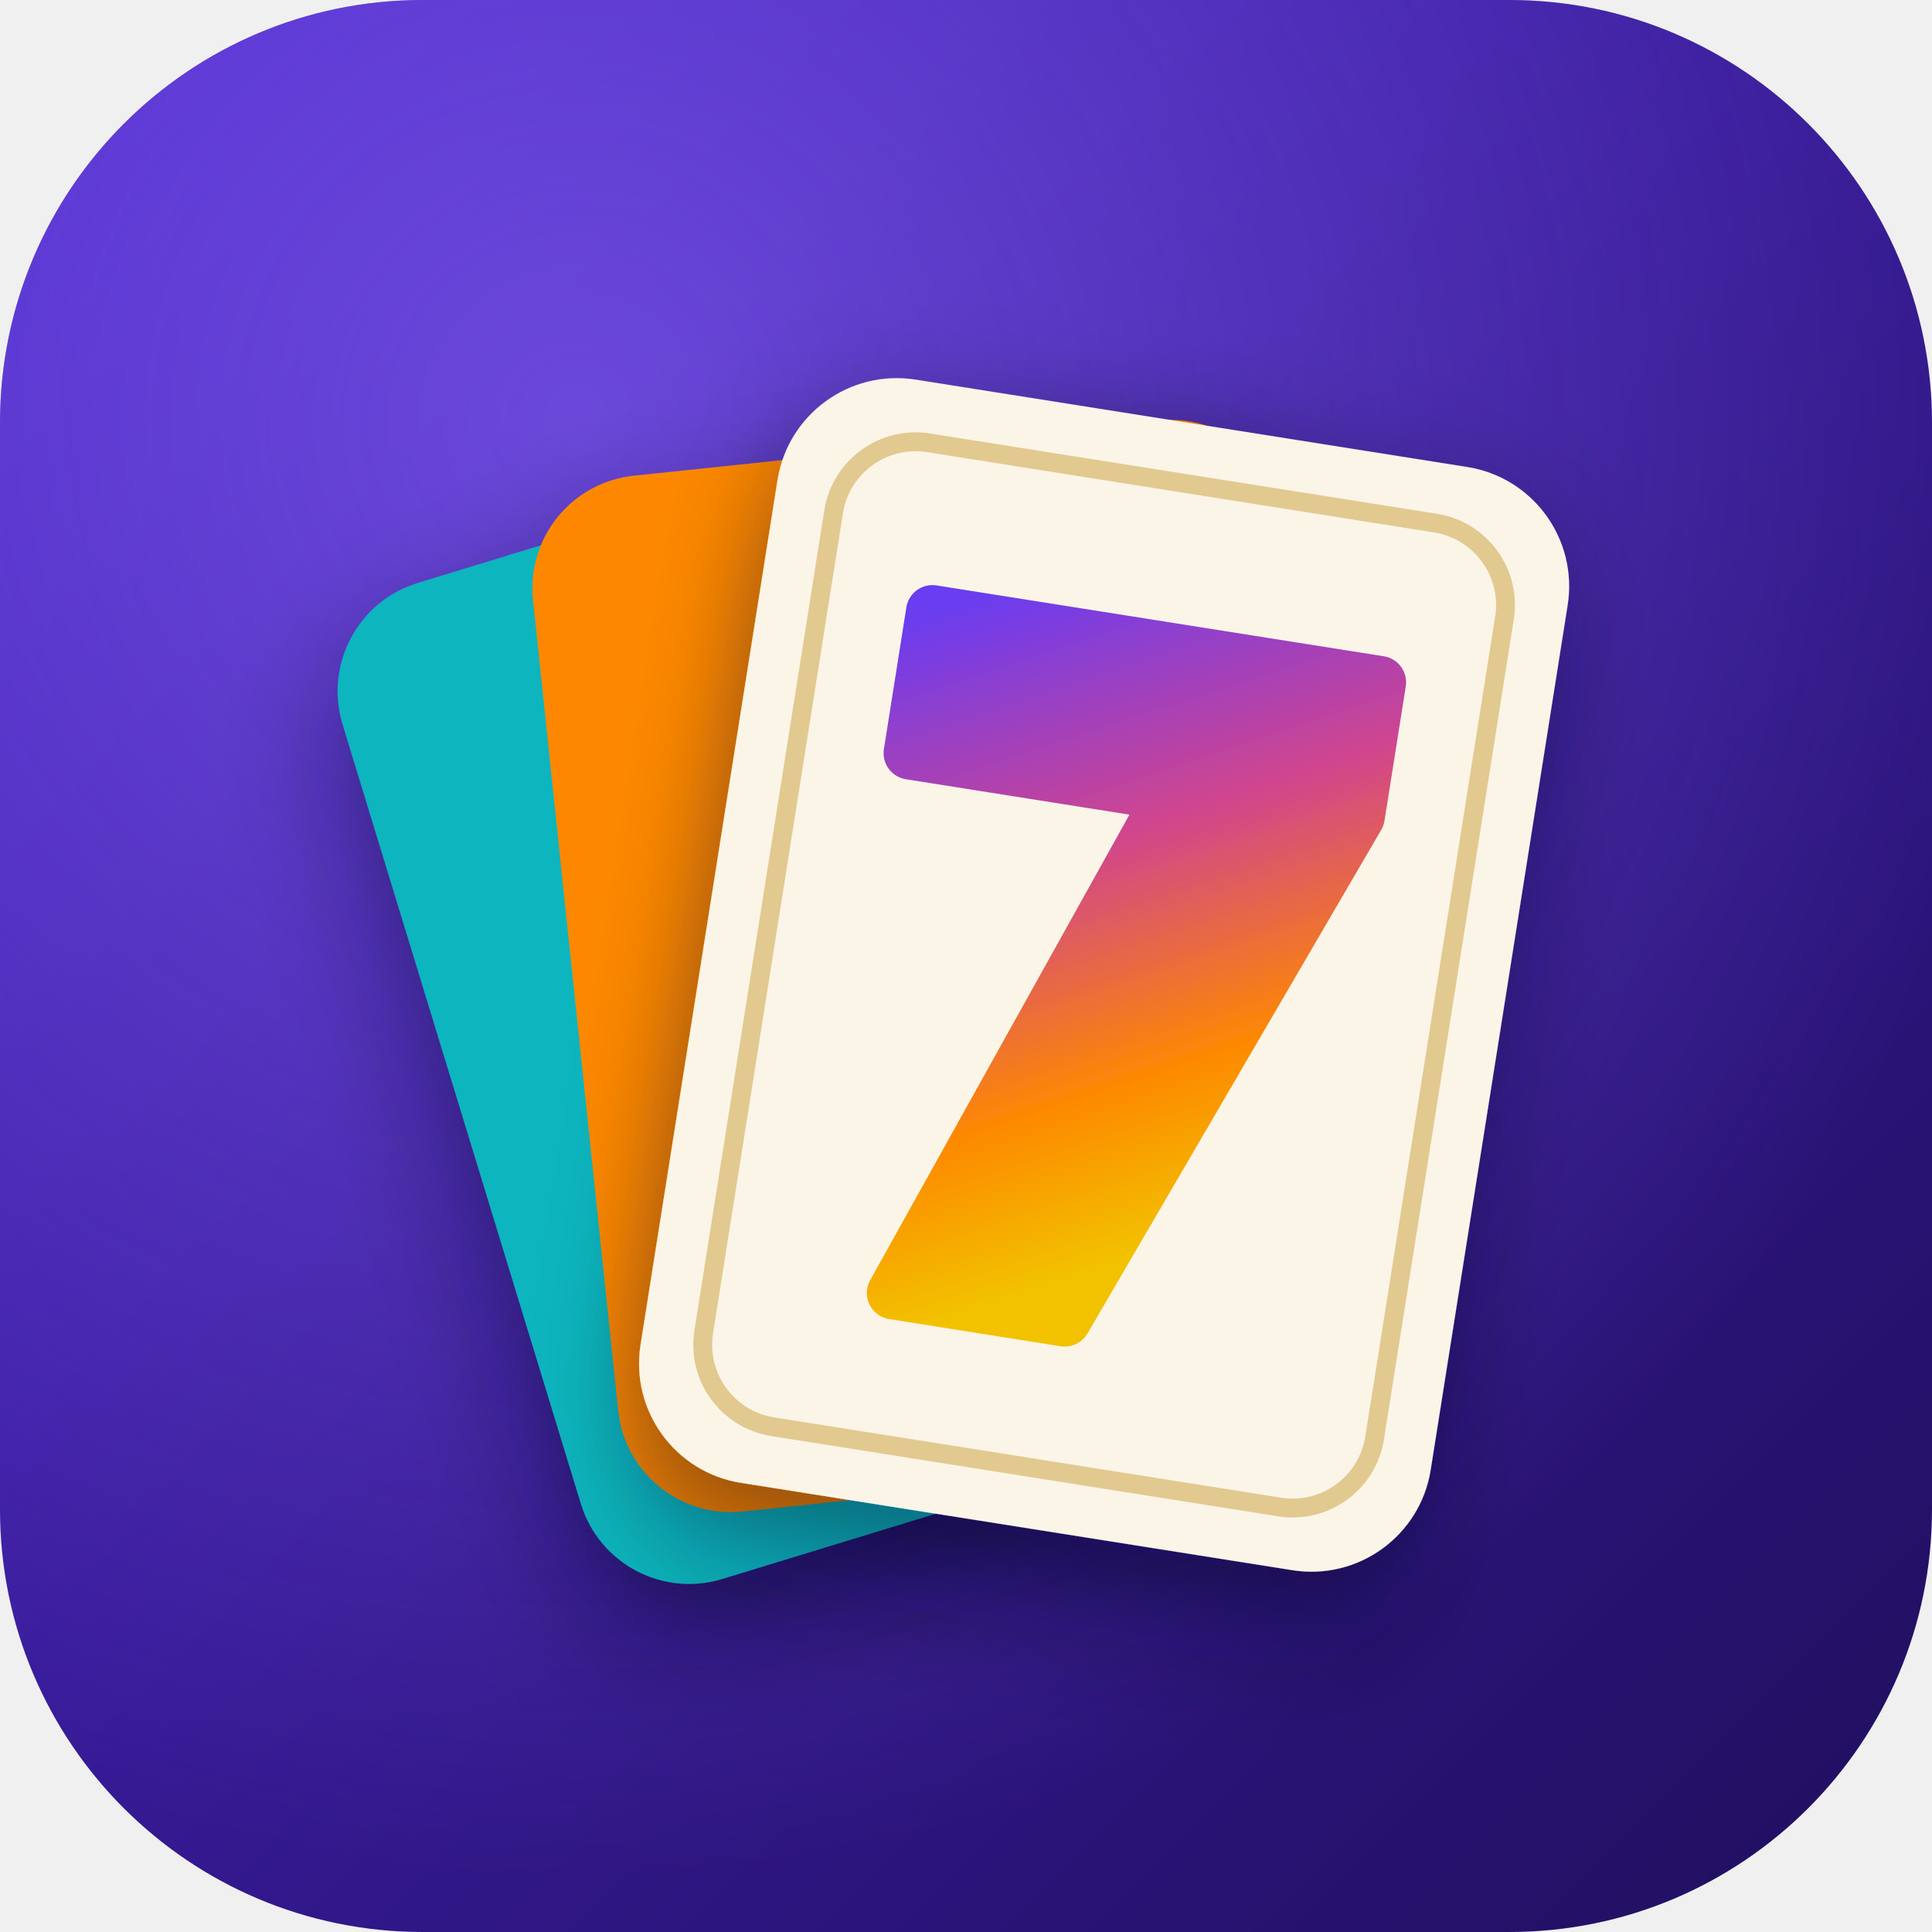
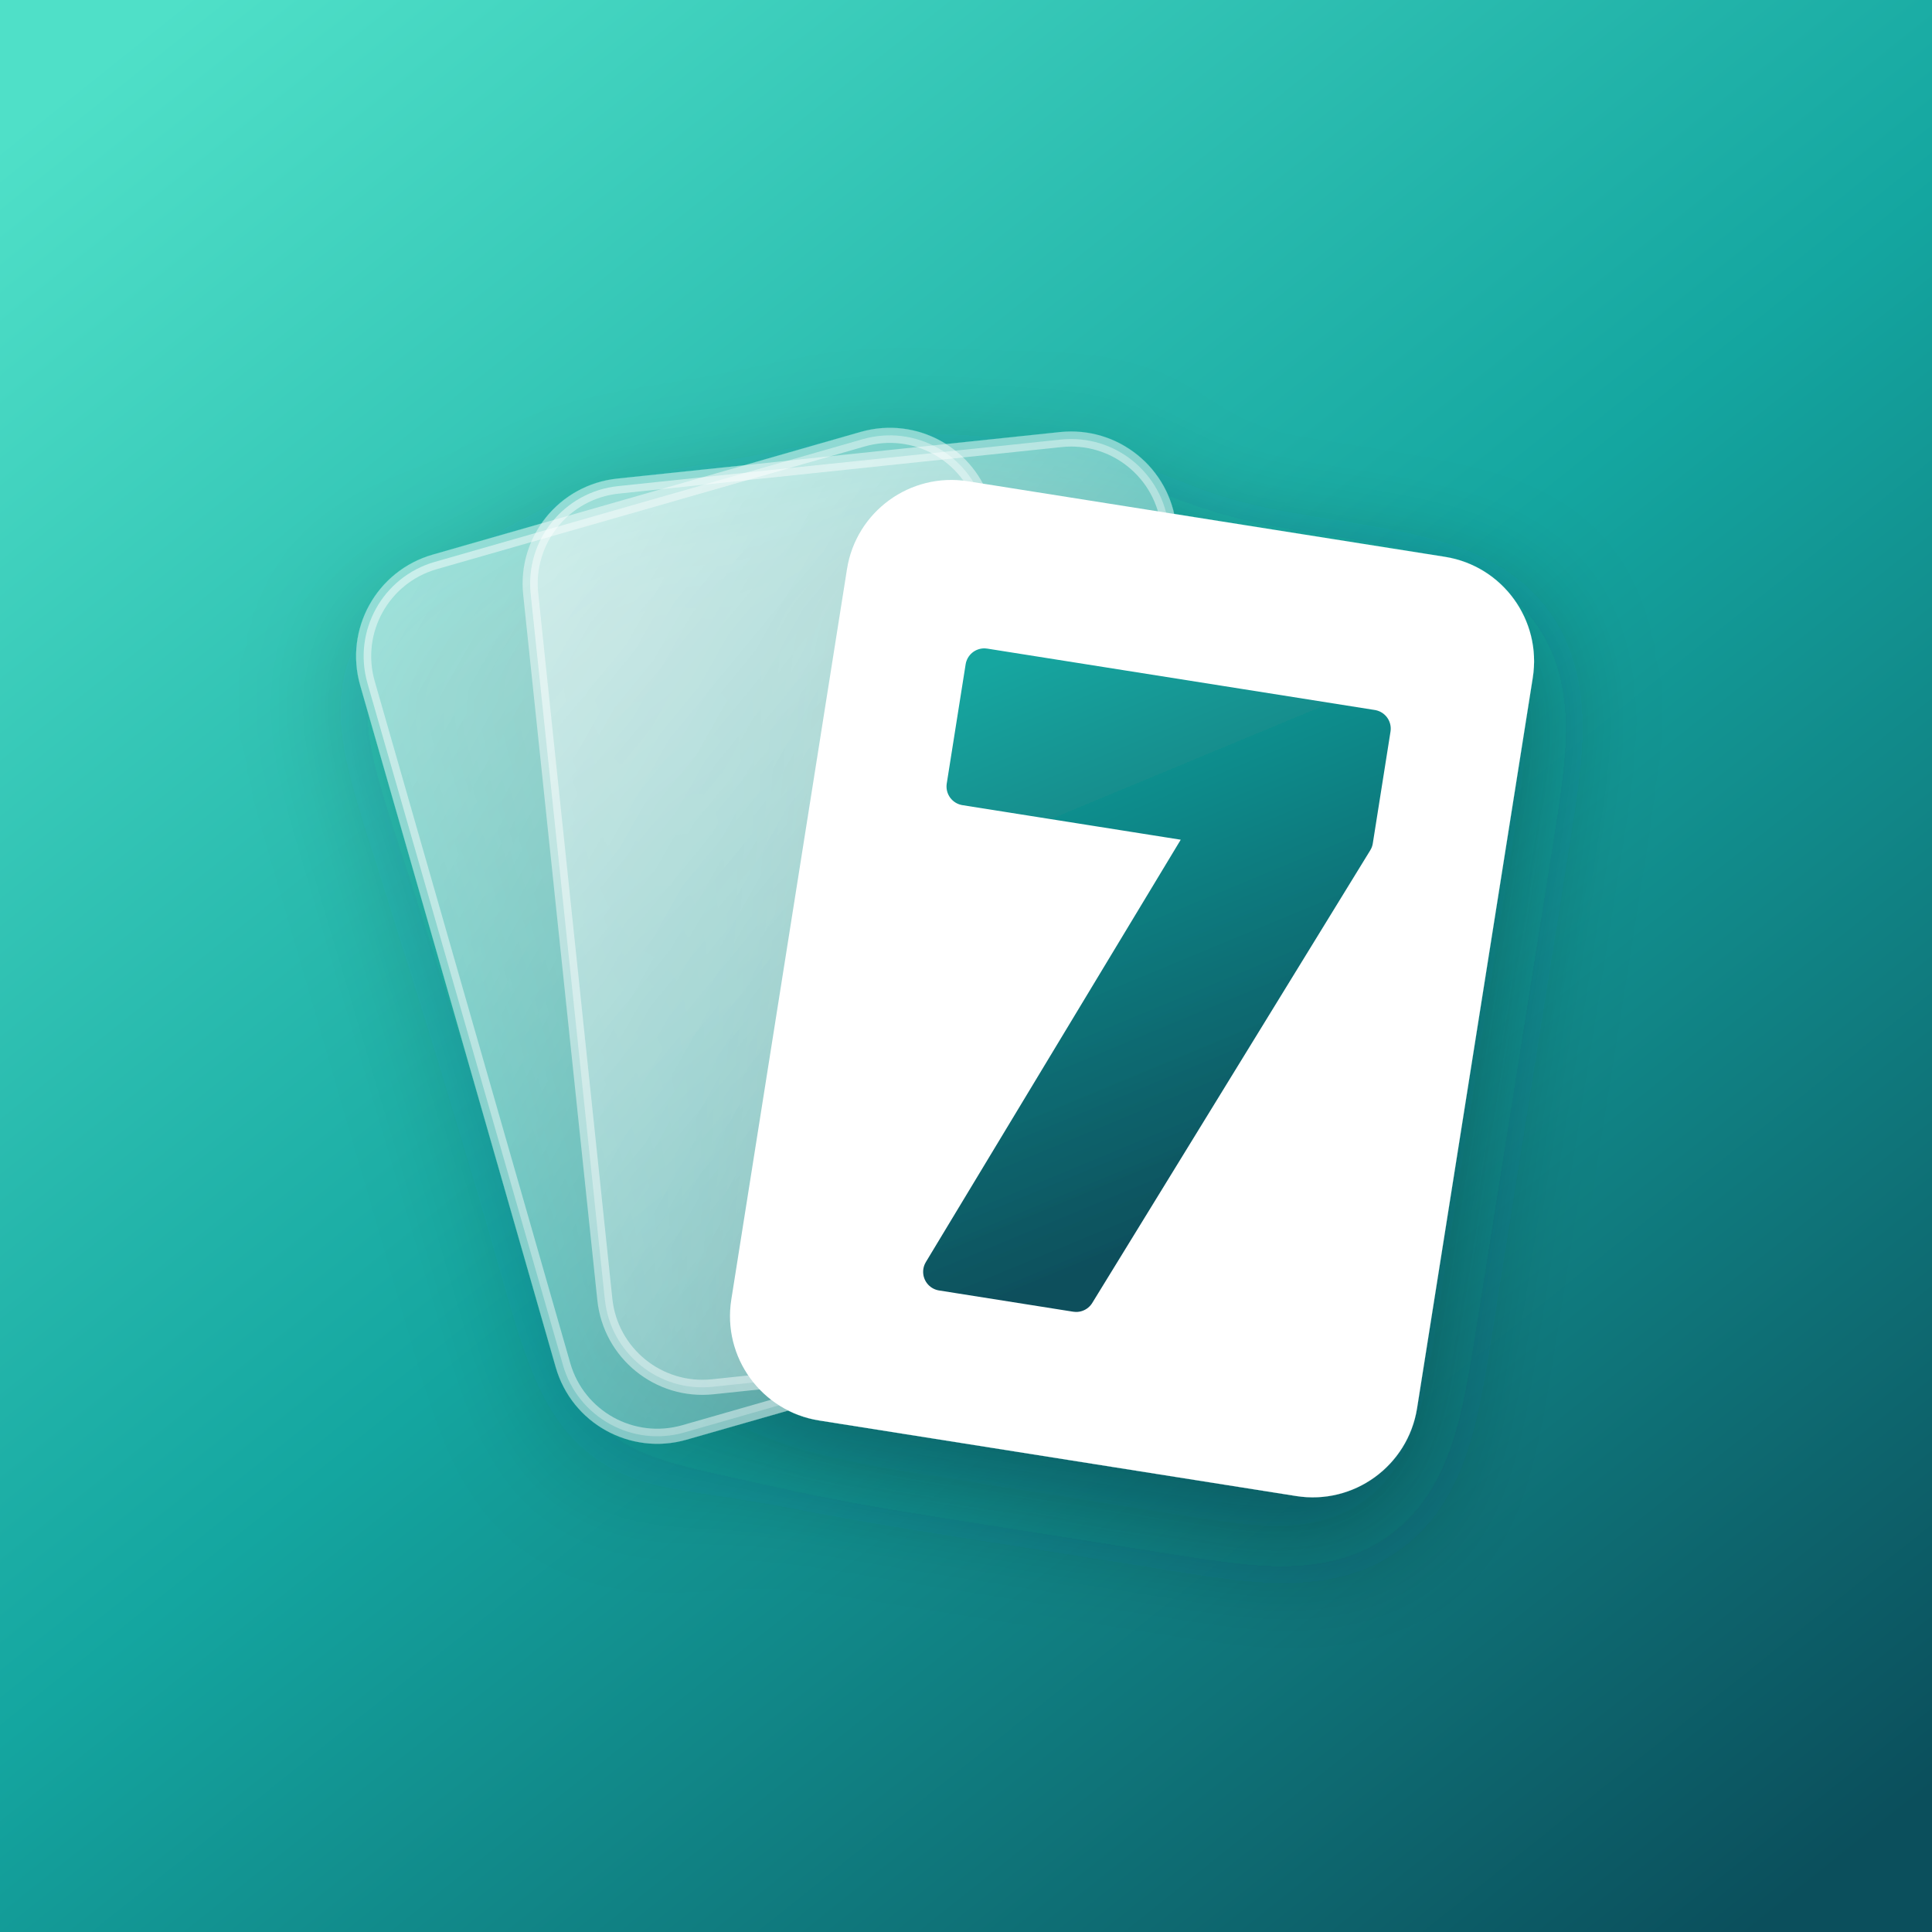
<svg xmlns="http://www.w3.org/2000/svg" viewBox="0 0 512 512">
  <defs>
-     <linearGradient id="bg" x1="0" y1="0" x2="1" y2="1">
-       <stop offset="0" stop-color="#4a23c9" />
-       <stop offset="1" stop-color="#1f0f5c" />
+     <linearGradient id="fbg" x1=".1" y1="0" x2=".9" y2="1">
+       <stop offset="0" stop-color="#4fe0c8" />
+       <stop offset=".5" stop-color="#14a6a0" />
+       <stop offset="1" stop-color="#0b4f5c" />
    </linearGradient>
-     <radialGradient id="glow" cx=".3" cy=".22" r=".75">
-       <stop offset="0" stop-color="#8f6bff" stop-opacity=".55" />
-       <stop offset="1" stop-color="#8f6bff" stop-opacity="0" />
-     </radialGradient>
-     <linearGradient id="seven" x1="0" y1="0" x2=".35" y2="1">
-       <stop offset="0" stop-color="#6a3cf0" />
-       <stop offset=".4" stop-color="#d0458f" />
-       <stop offset=".75" stop-color="#fd8803" />
-       <stop offset="1" stop-color="#f2c200" />
+     <linearGradient id="fgl" x1=".15" y1="0" x2=".85" y2="1">
+       <stop offset="0" stop-color="#fff" stop-opacity=".5" />
+       <stop offset="1" stop-color="#fff" stop-opacity=".14" />
    </linearGradient>
-     <filter id="sh" x="-30%" y="-30%" width="160%" height="160%">
-       <feDropShadow dx="0" dy="14" stdDeviation="16" flood-color="#0b0425" flood-opacity=".45" />
+     <linearGradient id="f7" x1="0" y1="0" x2=".4" y2="1">
+       <stop offset="0" stop-color="#14a6a0" />
+       <stop offset="1" stop-color="#0b4f5c" />
+     </linearGradient>
+     <filter id="fsh" x="-30%" y="-30%" width="160%" height="160%">
+       <feDropShadow dx="0" dy="10" stdDeviation="16" flood-color="#042a30" flood-opacity=".4" />
    </filter>
  </defs>
-   <rect id="plate" width="512" height="512" rx="112" fill="url(#bg)" />
-   <rect width="512" height="512" rx="112" fill="url(#glow)" />
-   <g filter="url(#sh)">
-     <rect x="118" y="128" width="200" height="276" rx="30" fill="#0cb5be" transform="rotate(-17 218 266)" />
-     <rect x="152" y="118" width="200" height="276" rx="30" fill="#fd8803" transform="rotate(-6 252 256)" />
-   </g>
-   <g transform="rotate(9 290 262)" filter="url(#sh)">
-     <rect x="186" y="110" width="212" height="296" rx="32" fill="#fbf5e8" />
-     <rect x="202" y="126" width="180" height="264" rx="22" fill="none" stroke="#e2c98f" stroke-width="5" />
-     <path d="M232 170 H352 V206 L296 350 H250 L302 208 H232 Z" fill="url(#seven)" stroke="url(#seven)" stroke-width="14" stroke-linejoin="round" />
+   <rect width="512" height="512" fill="url(#fbg)" />
+   <g filter="url(#fsh)">
+     <g fill="url(#fgl)" stroke="#fff" stroke-opacity=".45" stroke-width="4">
+       <rect x="120" y="128" width="170" height="240" rx="26" transform="rotate(-16 205 248)" />
+       <rect x="150" y="122" width="170" height="240" rx="26" transform="rotate(-6 235 242)" />
+     </g>
+     <g transform="rotate(9 300 262)">
+       <rect x="208" y="136" width="184" height="252" rx="28" fill="#fff" />
+       <path d="M248 184 H352 V214 L298 344 H262 L314 216 H248 Z" fill="url(#f7)" stroke="url(#f7)" stroke-width="10" stroke-linejoin="round" />
+     </g>
  </g>
</svg>
